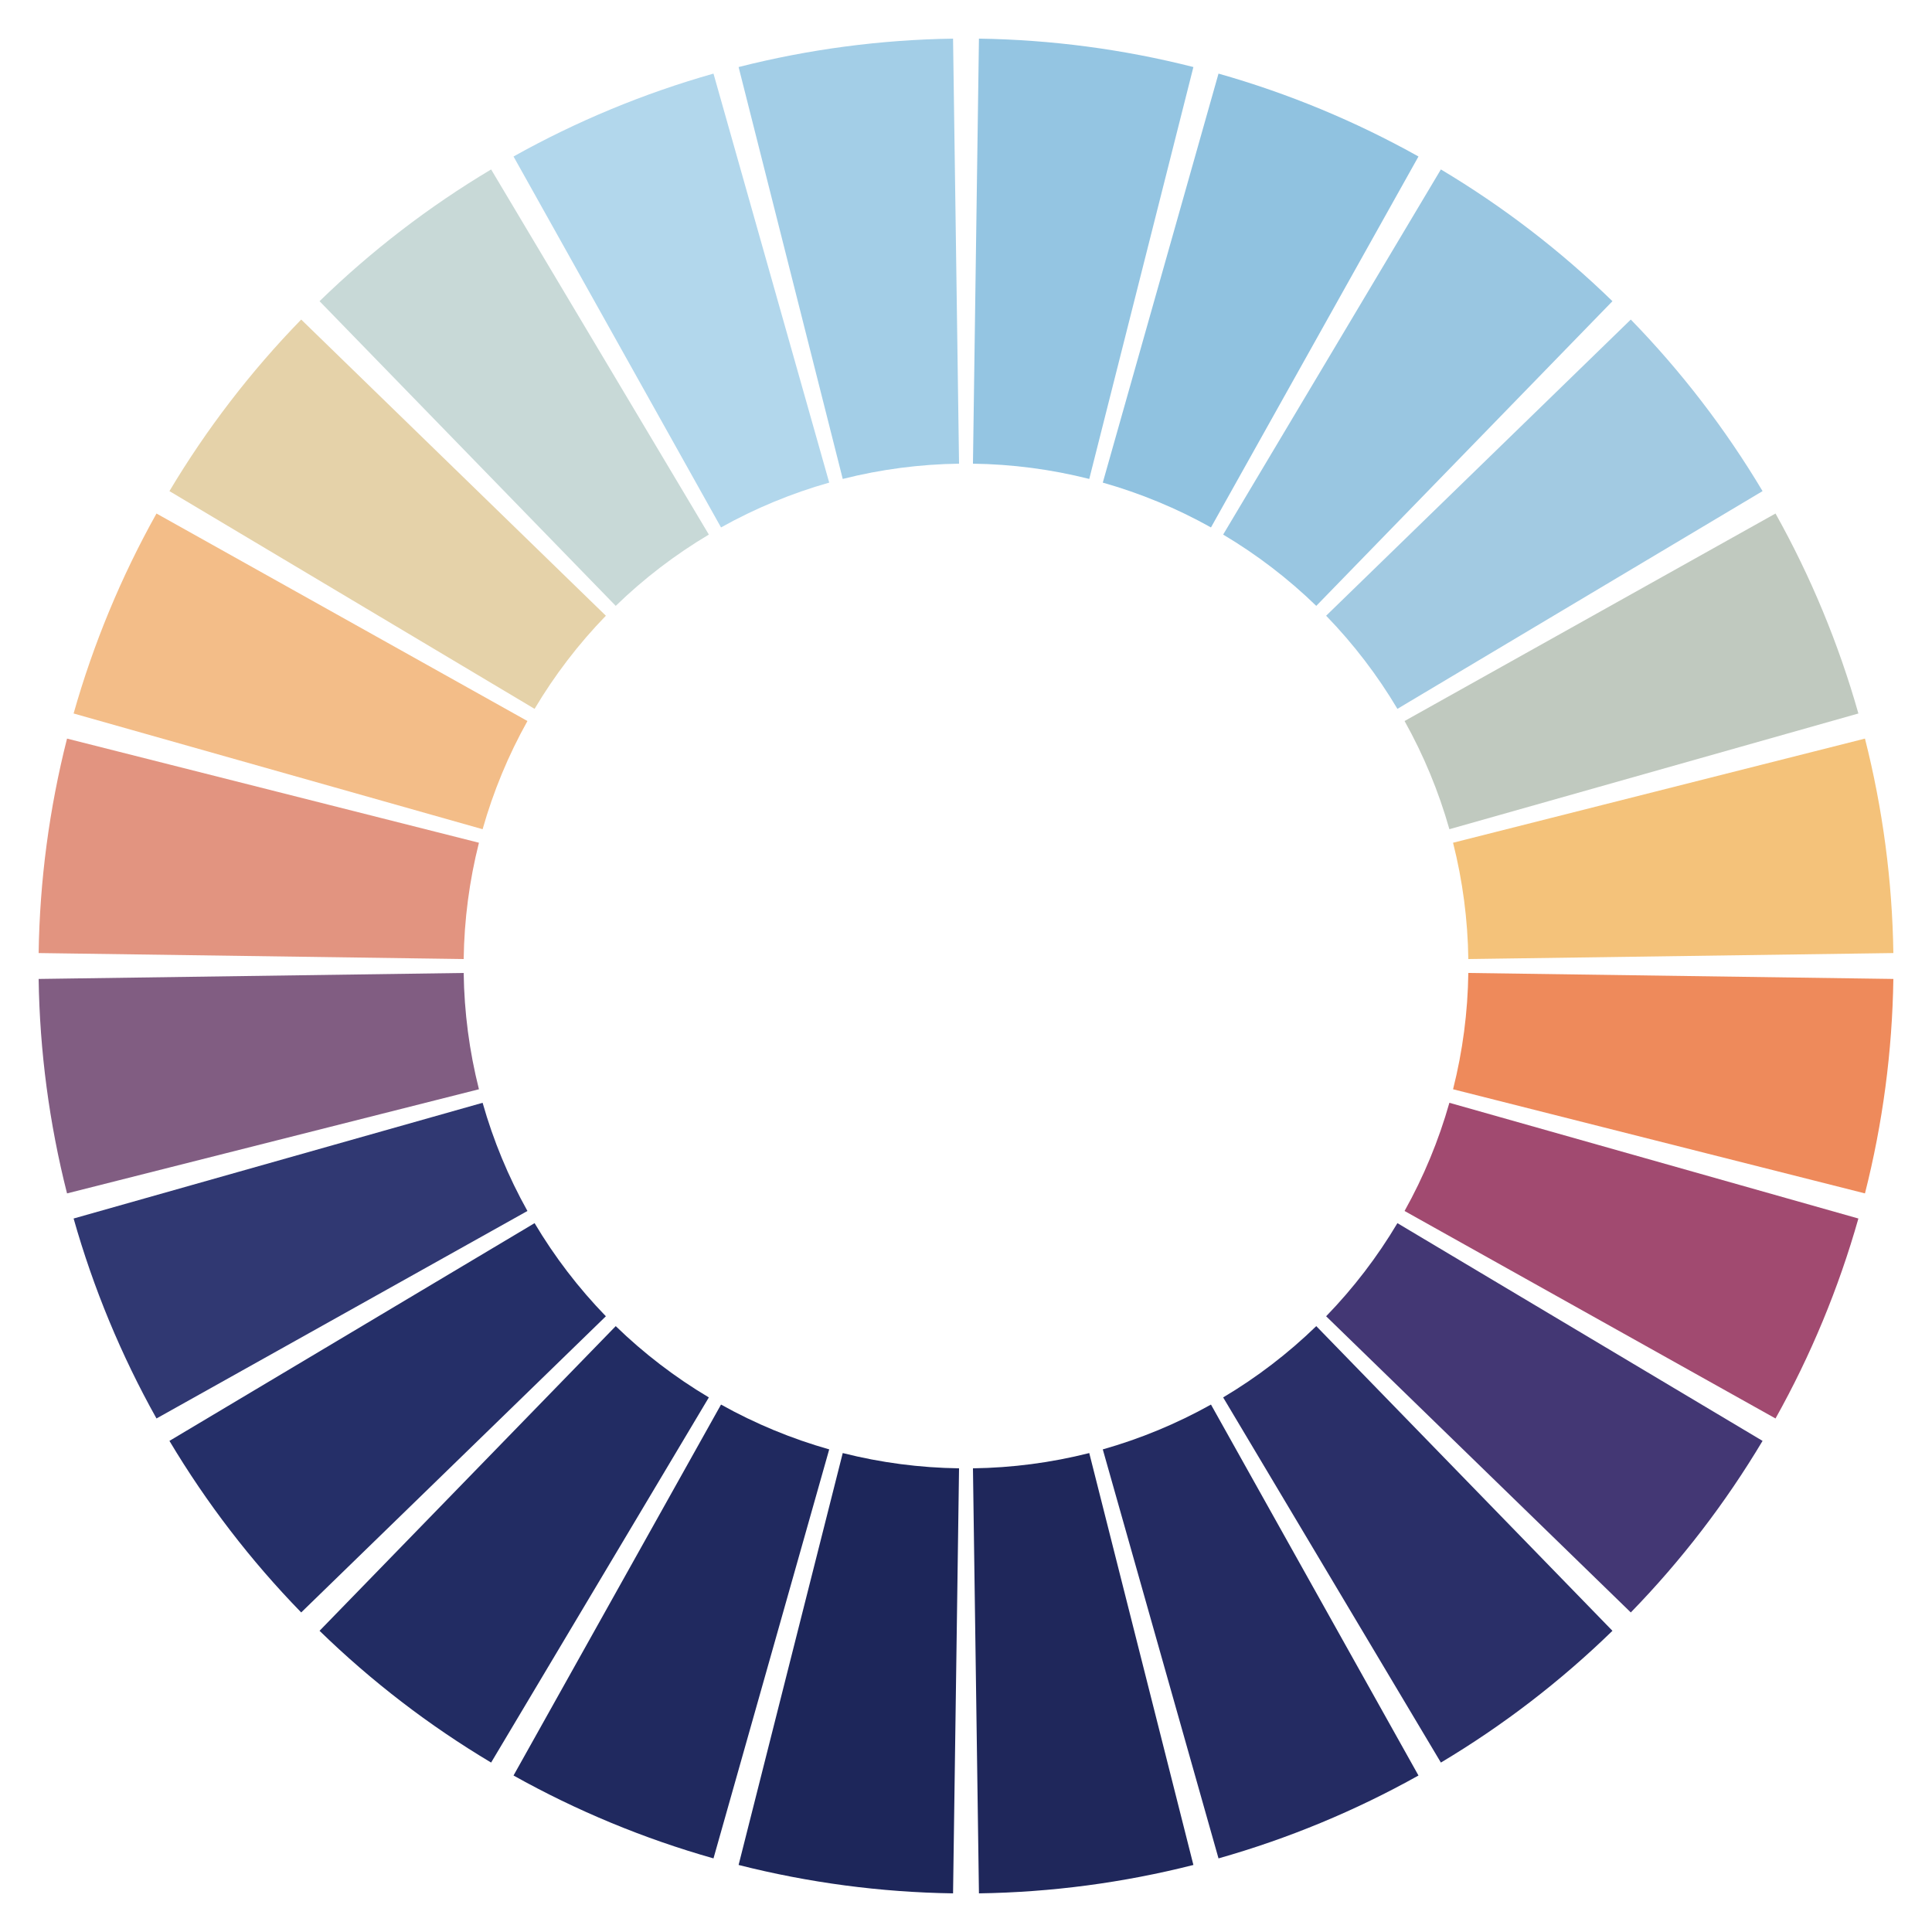
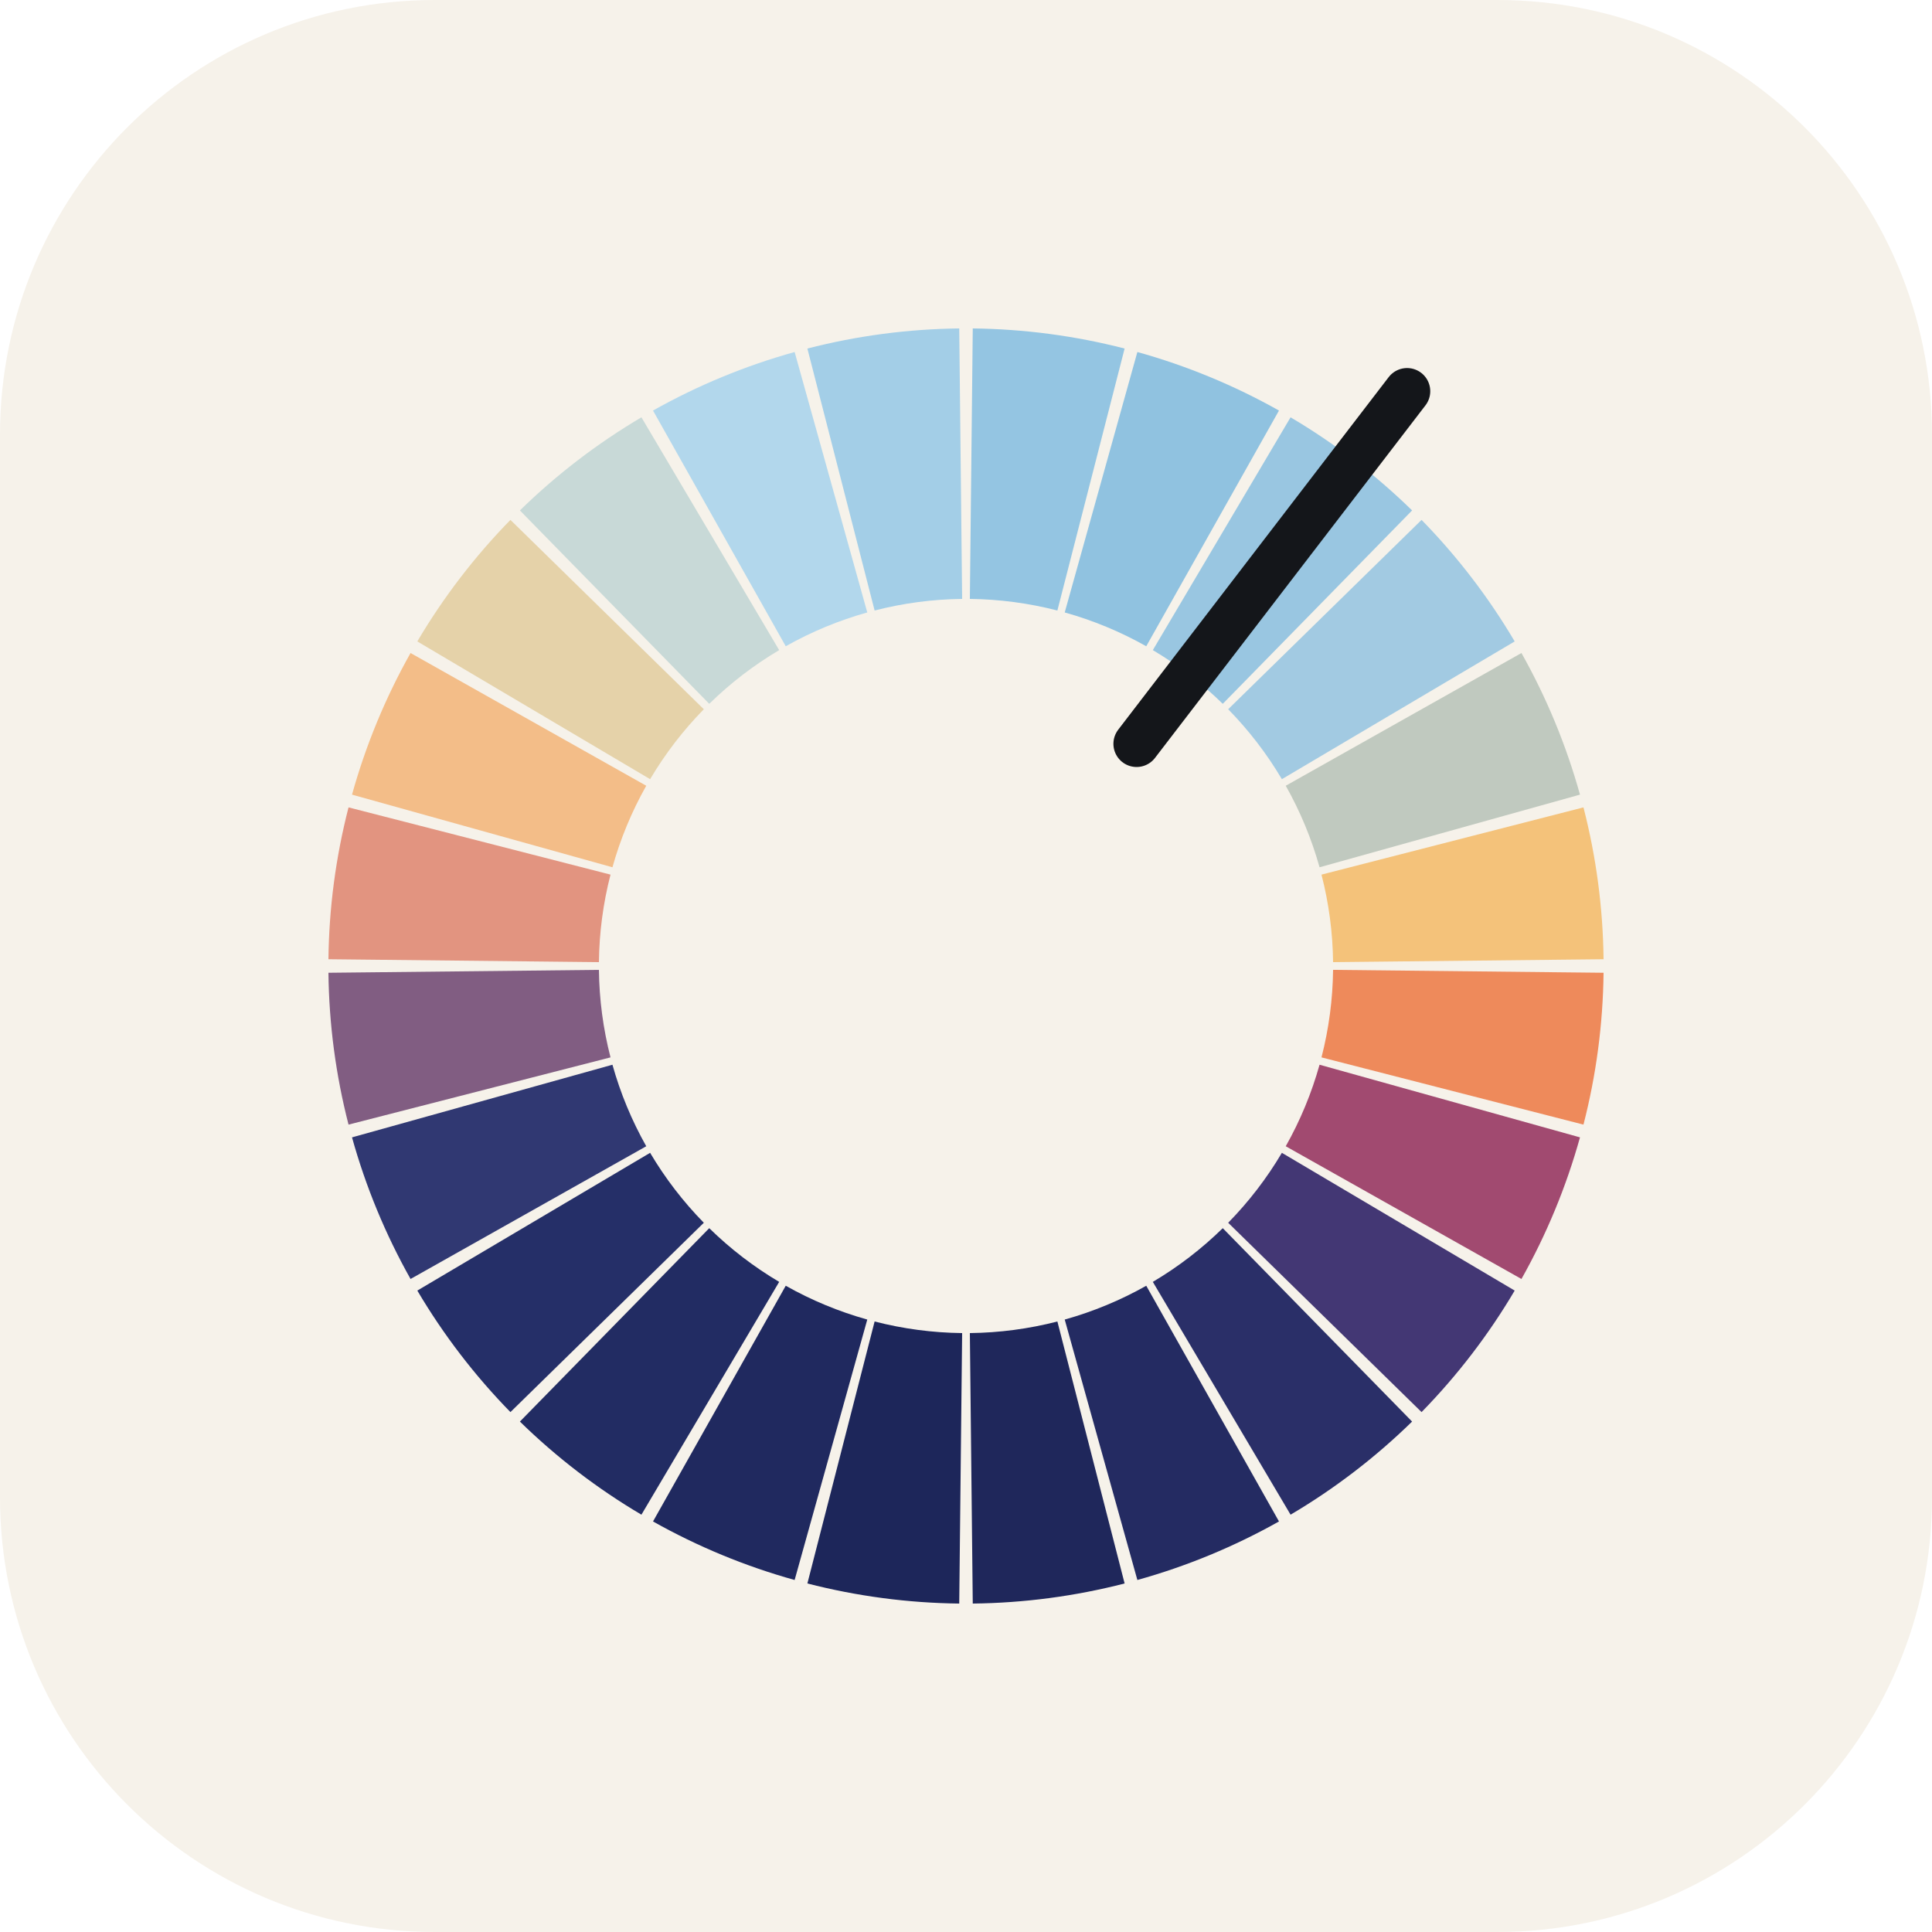
- <svg xmlns="http://www.w3.org/2000/svg" width="200" height="200" viewBox="0 0 100 100">
-   <path d="M49.33 98A48 48 0 0 1 38.23 96.53L43.62 75.21A26 26 0 0 0 49.64 76Z" fill="#1D265A" />
-   <path d="M36.93 96.19A48 48 0 0 1 26.58 91.9L37.32 72.7A26 26 0 0 0 42.92 75.02Z" fill="#20295F" />
-   <path d="M25.42 91.23A48 48 0 0 1 16.54 84.41L31.87 68.64A26 26 0 0 0 36.69 72.33Z" fill="#222C63" />
-   <path d="M15.59 83.46A48 48 0 0 1 8.77 74.58L27.67 63.31A26 26 0 0 0 31.36 68.13Z" fill="#252F68" />
-   <path d="M8.1 73.42A48 48 0 0 1 3.81 63.07L24.98 57.08A26 26 0 0 0 27.3 62.68Z" fill="#303872" />
-   <path d="M3.47 61.77A48 48 0 0 1 2 50.67L24 50.36A26 26 0 0 0 24.79 56.38Z" fill="#815D82" />
-   <path d="M2 49.33A48 48 0 0 1 3.47 38.23L24.79 43.62A26 26 0 0 0 24 49.64Z" fill="#E29480" />
-   <path d="M3.81 36.93A48 48 0 0 1 8.1 26.58L27.3 37.32A26 26 0 0 0 24.98 42.92Z" fill="#F3BD88" />
-   <path d="M8.77 25.42A48 48 0 0 1 15.59 16.54L31.36 31.87A26 26 0 0 0 27.67 36.69Z" fill="#E5D2A9" />
-   <path d="M16.54 15.59A48 48 0 0 1 25.42 8.77L36.69 27.67A26 26 0 0 0 31.87 31.36Z" fill="#C8D9D7" />
-   <path d="M26.58 8.1A48 48 0 0 1 36.93 3.81L42.92 24.98A26 26 0 0 0 37.32 27.3Z" fill="#B2D7EC" />
-   <path d="M38.23 3.47A48 48 0 0 1 49.33 2L49.64 24A26 26 0 0 0 43.62 24.79Z" fill="#A3CEE7" />
-   <path d="M50.67 2A48 48 0 0 1 61.77 3.47L56.38 24.79A26 26 0 0 0 50.36 24Z" fill="#94C5E2" />
-   <path d="M63.07 3.81A48 48 0 0 1 73.42 8.1L62.68 27.3A26 26 0 0 0 57.08 24.98Z" fill="#90C2E0" />
-   <path d="M74.58 8.77A48 48 0 0 1 83.46 15.59L68.13 31.36A26 26 0 0 0 63.31 27.67Z" fill="#99C6E1" />
-   <path d="M84.41 16.54A48 48 0 0 1 91.23 25.42L72.33 36.69A26 26 0 0 0 68.64 31.87Z" fill="#A2CAE2" />
-   <path d="M91.9 26.58A48 48 0 0 1 96.19 36.93L75.02 42.92A26 26 0 0 0 72.7 37.32Z" fill="#C0C9BF" />
-   <path d="M96.53 38.23A48 48 0 0 1 98 49.33L76 49.64A26 26 0 0 0 75.21 43.62Z" fill="#F4C27A" />
-   <path d="M98 50.67A48 48 0 0 1 96.53 61.77L75.21 56.38A26 26 0 0 0 76 50.36Z" fill="#EE8A5B" />
-   <path d="M96.19 63.07A48 48 0 0 1 91.9 73.42L72.7 62.68A26 26 0 0 0 75.02 57.08Z" fill="#A14A70" />
-   <path d="M91.23 74.58A48 48 0 0 1 84.41 83.46L68.64 68.13A26 26 0 0 0 72.33 63.31Z" fill="#433774" />
-   <path d="M83.46 84.41A48 48 0 0 1 74.58 91.23L63.31 72.33A26 26 0 0 0 68.13 68.64Z" fill="#2A2F68" />
-   <path d="M73.42 91.9A48 48 0 0 1 63.07 96.19L57.08 75.02A26 26 0 0 0 62.68 72.7Z" fill="#242B62" />
-   <path d="M61.77 96.53A48 48 0 0 1 50.67 98L50.36 76A26 26 0 0 0 56.38 75.21Z" fill="#1F275B" />
+ <svg xmlns="http://www.w3.org/2000/svg" width="512" height="512" viewBox="0 0 100 100">
+   <defs>
+     <clipPath id="m">
+       <rect width="100" height="100" rx="22.5" />
+     </clipPath>
+   </defs>
+   <g clip-path="url(#m)">
+     <rect width="100" height="100" fill="#F6F2EA" />
+     <path d="M49.65 83A33 33 0 0 1 41.79 81.96L45.27 68.4A19 19 0 0 0 49.8 69Z" fill="#1D265A" />
+     <path d="M41.13 81.78A33 33 0 0 1 33.8 78.75L40.67 66.55A19 19 0 0 0 44.89 68.3Z" fill="#20295F" />
+     <path d="M33.2 78.4A33 33 0 0 1 26.91 73.58L36.71 63.57A19 19 0 0 0 40.33 66.35Z" fill="#222C63" />
+     <path d="M26.42 73.09A33 33 0 0 1 21.6 66.8L33.65 59.67A19 19 0 0 0 36.43 63.29Z" fill="#252F68" />
+     <path d="M21.25 66.2A33 33 0 0 1 18.22 58.87L31.7 55.11A19 19 0 0 0 33.45 59.33Z" fill="#303872" />
+     <path d="M18.04 58.21A33 33 0 0 1 17 50.35L31 50.2A19 19 0 0 0 31.6 54.73Z" fill="#815D82" />
+     <path d="M17 49.65A33 33 0 0 1 18.04 41.79L31.6 45.27A19 19 0 0 0 31 49.8Z" fill="#E29480" />
+     <path d="M18.22 41.13A33 33 0 0 1 21.25 33.8L33.45 40.67A19 19 0 0 0 31.7 44.89Z" fill="#F3BD88" />
+     <path d="M21.6 33.2A33 33 0 0 1 26.42 26.91L36.43 36.71A19 19 0 0 0 33.65 40.33Z" fill="#E5D2A9" />
+     <path d="M26.91 26.42A33 33 0 0 1 33.2 21.6L40.33 33.65A19 19 0 0 0 36.71 36.43Z" fill="#C8D9D7" />
+     <path d="M33.8 21.25A33 33 0 0 1 41.13 18.22L44.89 31.7A19 19 0 0 0 40.67 33.45Z" fill="#B2D7EC" />
+     <path d="M41.79 18.04A33 33 0 0 1 49.65 17L49.8 31A19 19 0 0 0 45.27 31.6Z" fill="#A3CEE7" />
+     <path d="M50.35 17A33 33 0 0 1 58.21 18.04L54.73 31.6A19 19 0 0 0 50.2 31Z" fill="#94C5E2" />
+     <path d="M58.87 18.22A33 33 0 0 1 66.2 21.25L59.33 33.45A19 19 0 0 0 55.11 31.7Z" fill="#90C2E0" />
+     <path d="M66.8 21.6A33 33 0 0 1 73.09 26.42L63.29 36.43A19 19 0 0 0 59.67 33.65Z" fill="#99C6E1" />
+     <path d="M73.58 26.91A33 33 0 0 1 78.4 33.2L66.35 40.33A19 19 0 0 0 63.57 36.71Z" fill="#A2CAE2" />
+     <path d="M78.75 33.8A33 33 0 0 1 81.78 41.13L68.3 44.89A19 19 0 0 0 66.55 40.67Z" fill="#C0C9BF" />
+     <path d="M81.96 41.79A33 33 0 0 1 83 49.65L69 49.8A19 19 0 0 0 68.4 45.27Z" fill="#F4C27A" />
+     <path d="M83 50.35A33 33 0 0 1 81.96 58.21L68.4 54.73A19 19 0 0 0 69 50.2Z" fill="#EE8A5B" />
+     <path d="M81.78 58.87A33 33 0 0 1 78.75 66.2L66.55 59.33A19 19 0 0 0 68.3 55.11Z" fill="#A14A70" />
+     <path d="M78.4 66.8A33 33 0 0 1 73.58 73.09L63.57 63.29A19 19 0 0 0 66.35 59.67Z" fill="#433774" />
+     <path d="M73.09 73.58A33 33 0 0 1 66.8 78.4L59.67 66.35A19 19 0 0 0 63.29 63.57Z" fill="#2A2F68" />
+     <path d="M66.2 78.75A33 33 0 0 1 58.87 81.78L55.11 68.3A19 19 0 0 0 59.33 66.55Z" fill="#242B62" />
+     <path d="M58.21 81.96A33 33 0 0 1 50.35 83L50.2 69A19 19 0 0 0 54.73 68.4Z" fill="#1F275B" />
+     <line x1="58.83" y1="38.5" x2="72.83" y2="20.25" stroke="#14161A" stroke-width="2.4" stroke-linecap="round" />
+   </g>
</svg>
